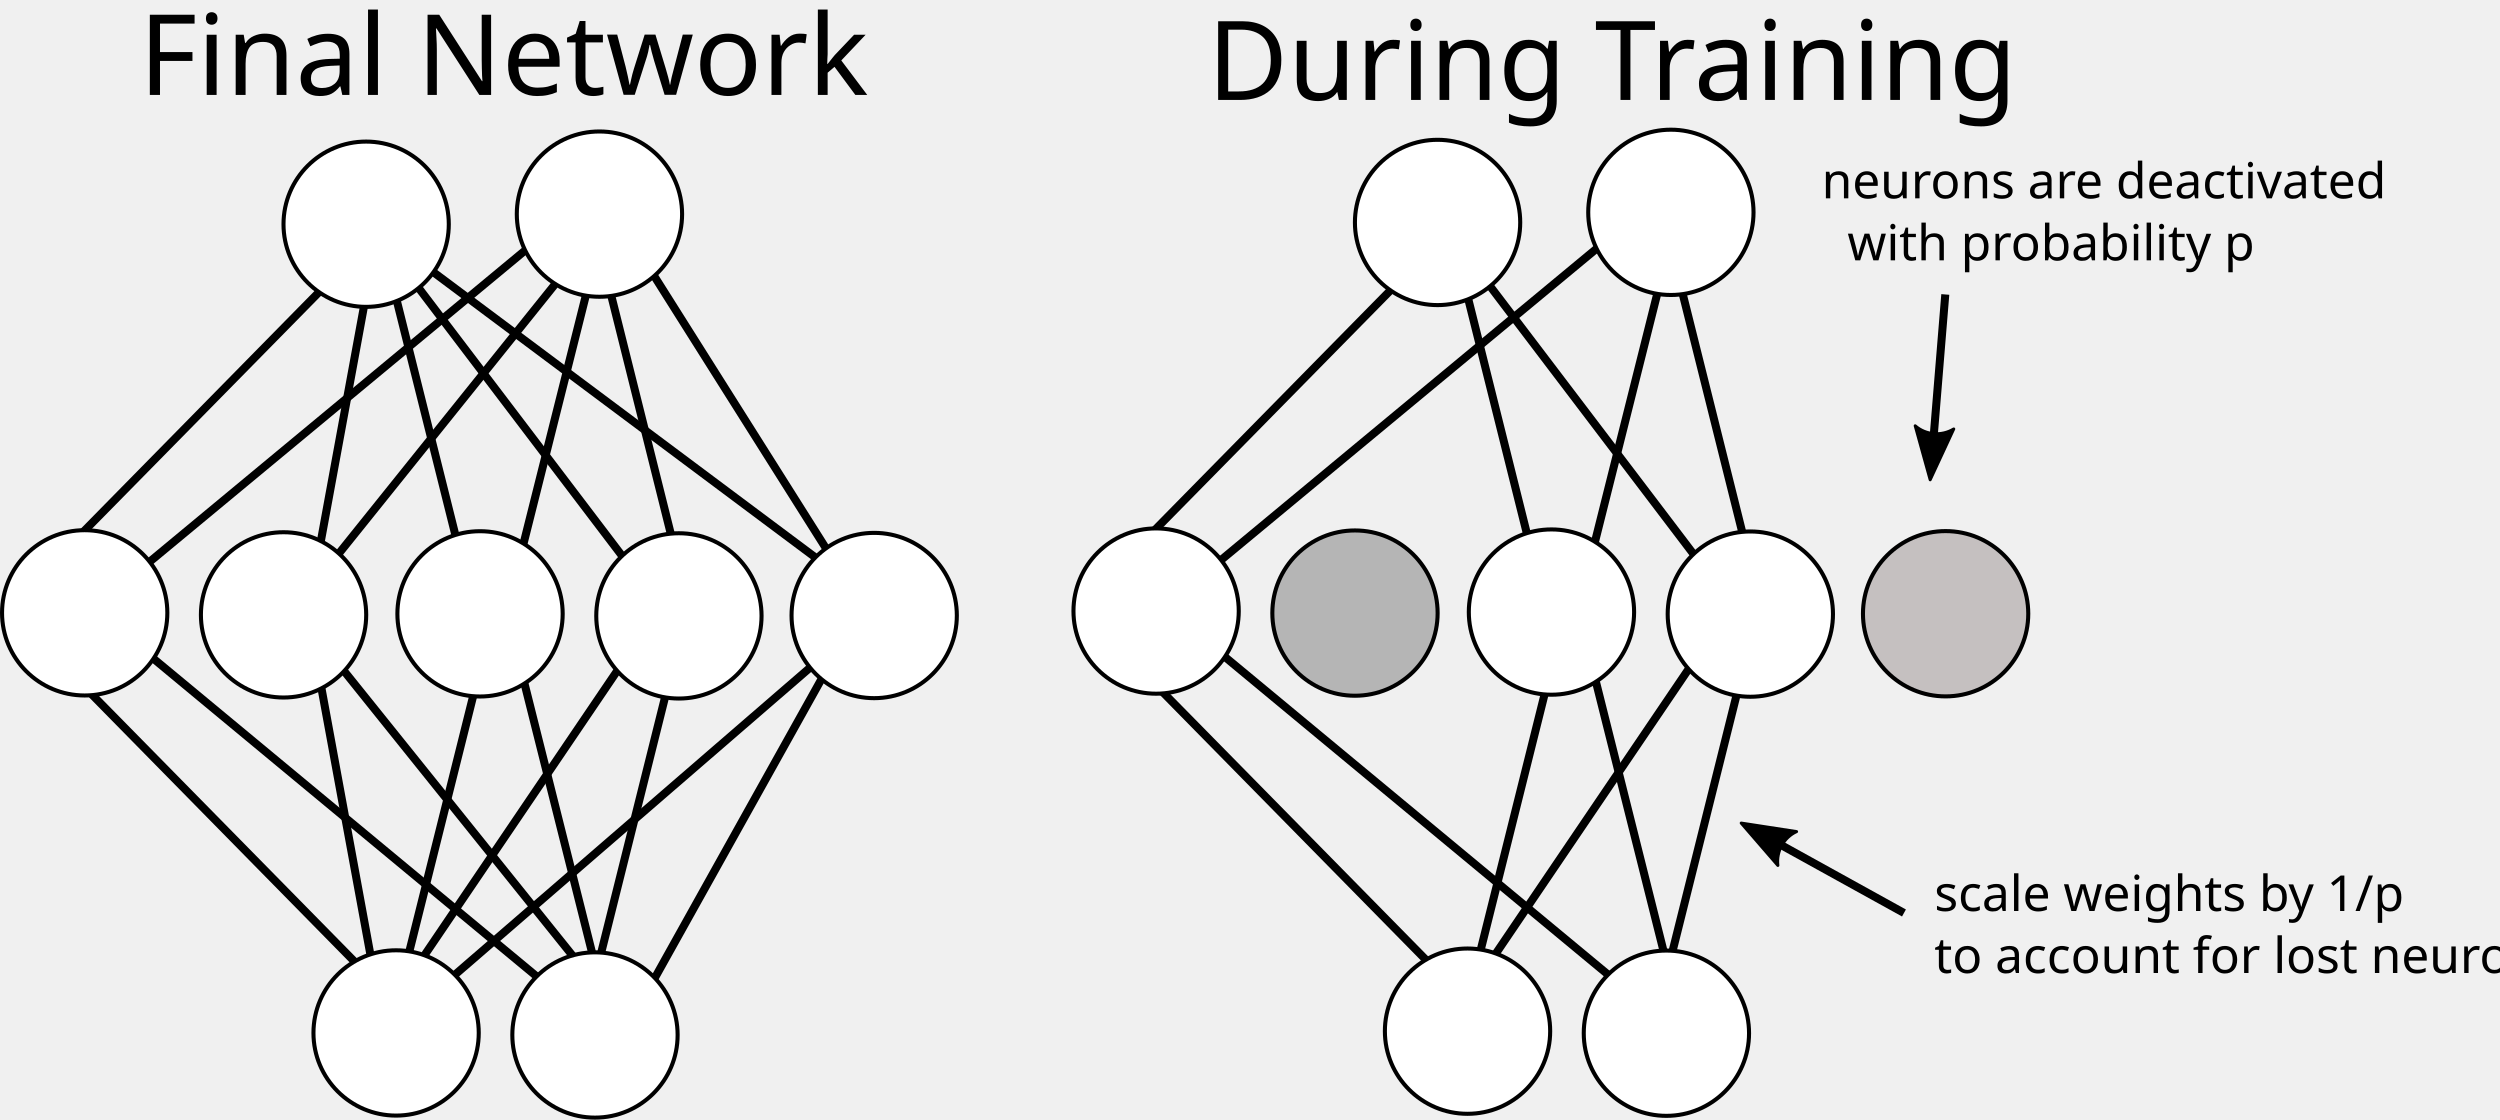
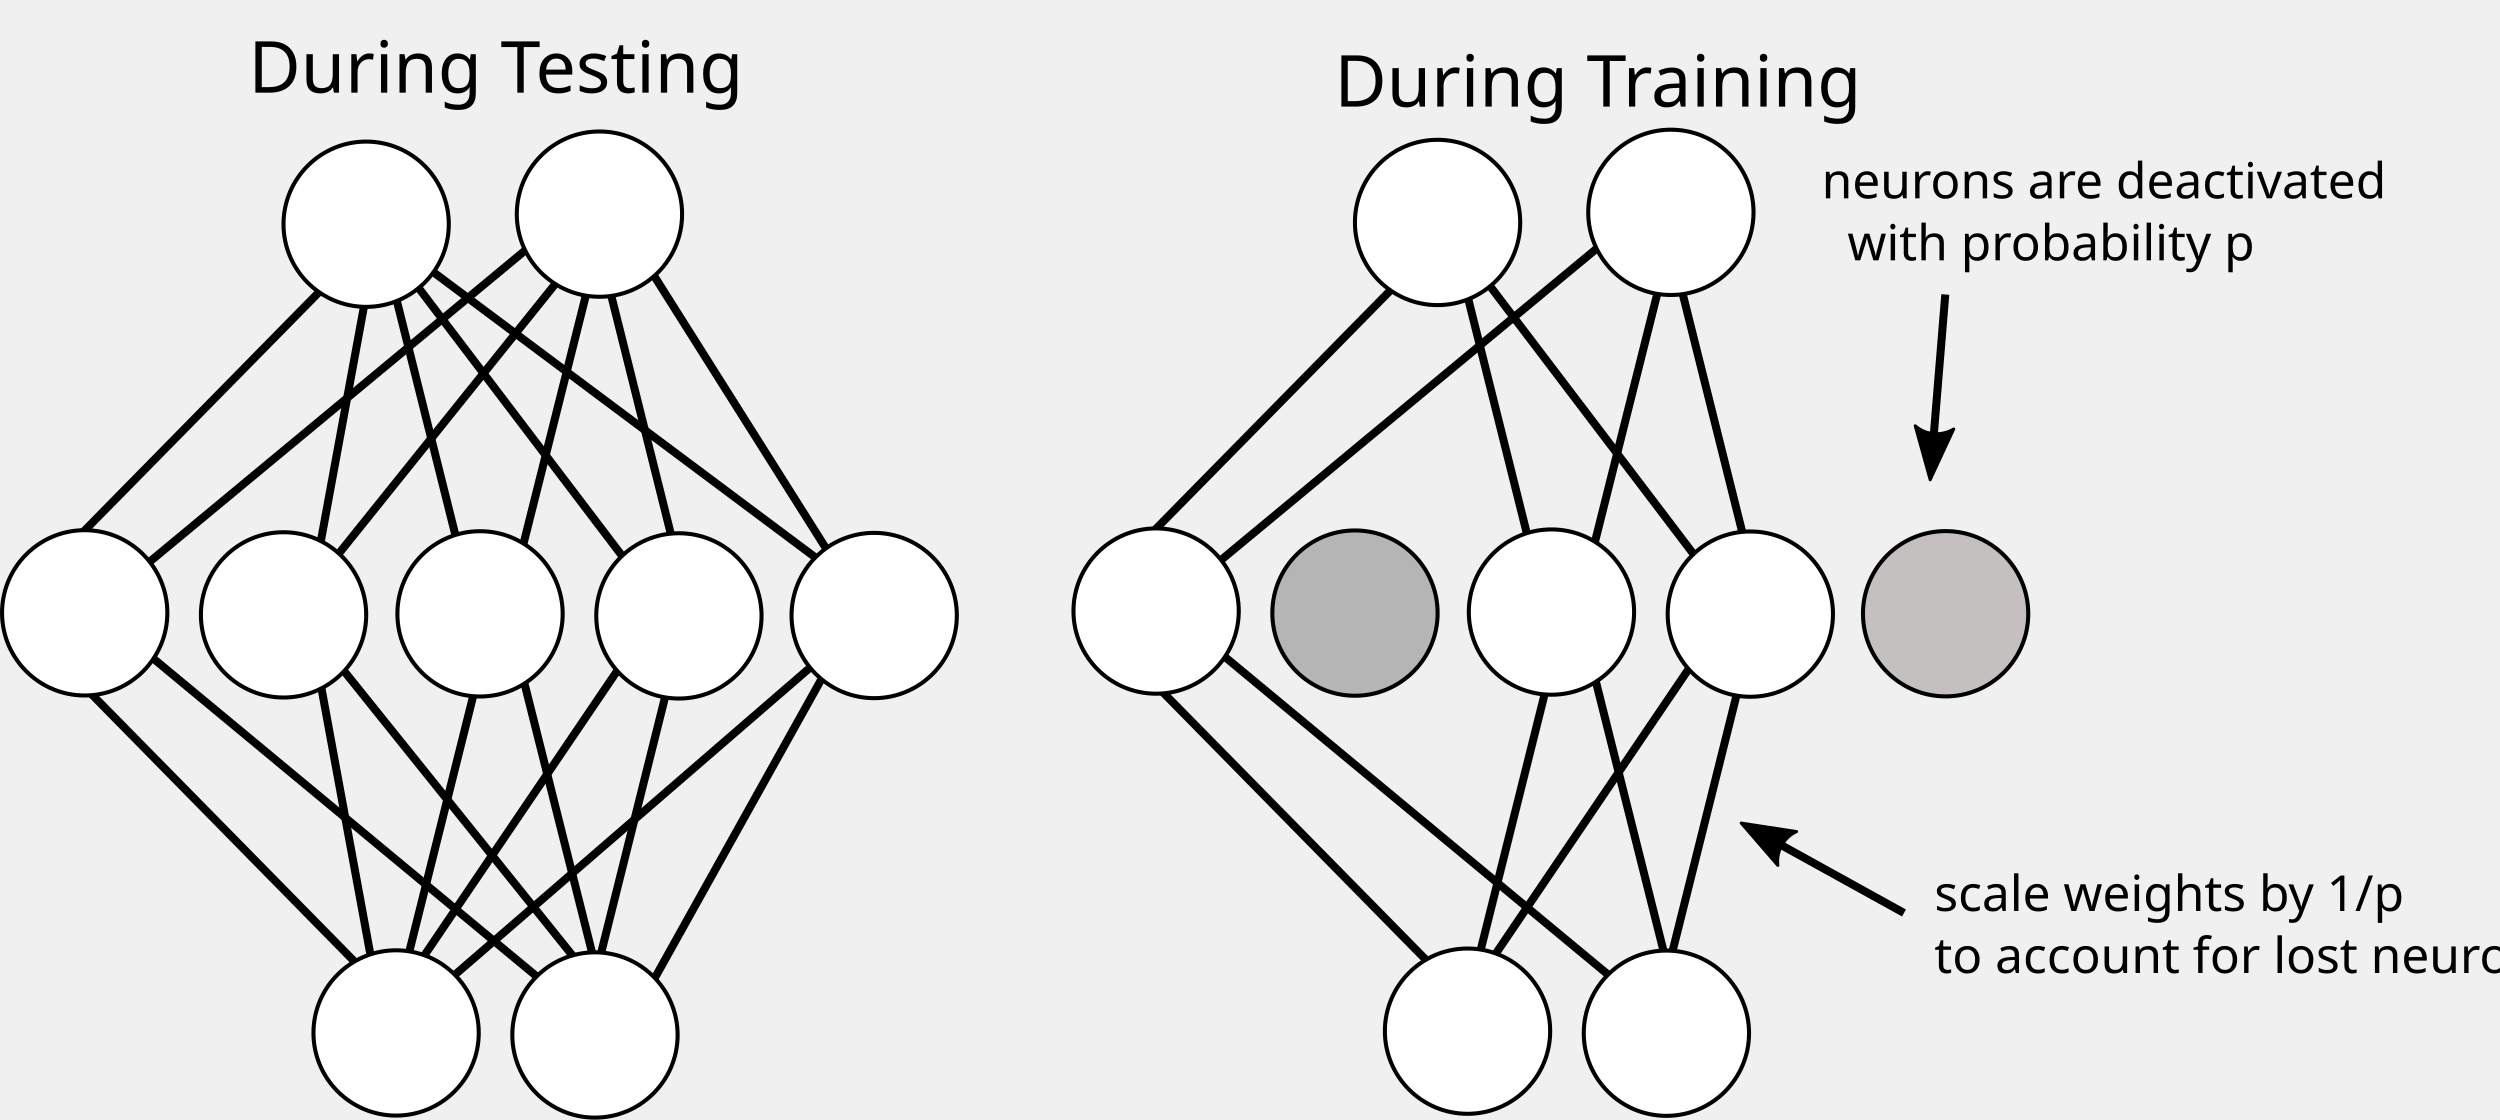
<svg xmlns="http://www.w3.org/2000/svg" width="87.964mm" height="39.396mm" viewBox="0 0 311.685 139.594" id="svg2" version="1.1">
  <defs id="defs4">
    <marker orient="auto" refY="0" refX="0" id="Arrow2Mstart" style="overflow:visible">
      <path id="path4548" style="fill:#000000;fill-opacity:1;fill-rule:evenodd;stroke:#000000;stroke-width:0.625;stroke-linejoin:round;stroke-opacity:1" d="M 8.719,4.034 -2.207,0.016 8.719,-4.002 c -1.745,2.372 -1.735,5.617 -6e-7,8.035 z" transform="scale(0.6,0.6)" />
    </marker>
    <marker orient="auto" refY="0" refX="0" id="Arrow2Mstart-3" style="overflow:visible">
      <path id="path4548-7" style="fill:#000000;fill-opacity:1;fill-rule:evenodd;stroke:#000000;stroke-width:0.625;stroke-linejoin:round;stroke-opacity:1" d="M 8.719,4.034 -2.207,0.016 8.719,-4.002 c -1.745,2.372 -1.735,5.617 -6e-7,8.035 z" transform="scale(0.6,0.6)" />
    </marker>
  </defs>
  <g id="layer1" transform="translate(-118.0269,-484.5417)">
    <path style="fill:none;fill-rule:evenodd;stroke:#000000;stroke-width:1px;stroke-linecap:butt;stroke-linejoin:miter;stroke-opacity:1" d="M 192.449,612.506 131.84,562.251" id="path4307-9" />
    <path style="fill:none;fill-rule:evenodd;stroke:#000000;stroke-width:1px;stroke-linecap:butt;stroke-linejoin:miter;stroke-opacity:1" d="m 122.243,563.766 44.447,45.204" id="path4297-2" />
    <path style="fill:none;fill-rule:evenodd;stroke:#000000;stroke-width:1px;stroke-linecap:butt;stroke-linejoin:miter;stroke-opacity:1" d="m 164.922,607.455 -8.586,-46.72" id="path4299-2" />
    <path style="fill:none;fill-rule:evenodd;stroke:#000000;stroke-width:1px;stroke-linecap:butt;stroke-linejoin:miter;stroke-opacity:1" d="m 166.564,610.107 33.966,-50.129" id="path4303-8" />
    <path style="fill:none;fill-rule:evenodd;stroke:#000000;stroke-width:1px;stroke-linecap:butt;stroke-linejoin:miter;stroke-opacity:1" d="m 169.342,610.738 56.947,-49.245" id="path4305-9" />
    <path style="fill:none;fill-rule:evenodd;stroke:#000000;stroke-width:1px;stroke-linecap:butt;stroke-linejoin:miter;stroke-opacity:1" d="M 195.479,611.243 153.305,558.716" id="path4309-7" />
    <path style="fill:none;fill-rule:evenodd;stroke:#000000;stroke-width:1px;stroke-linecap:butt;stroke-linejoin:miter;stroke-opacity:1" d="M 194.469,613.769 180.579,558.463" id="path4311-3" />
    <path style="fill:none;fill-rule:evenodd;stroke:#000000;stroke-width:1px;stroke-linecap:butt;stroke-linejoin:miter;stroke-opacity:1" d="M 190.176,614.526 203.813,559.978" id="path4313-6" />
    <path style="fill:none;fill-rule:evenodd;stroke:#000000;stroke-width:1px;stroke-linecap:butt;stroke-linejoin:miter;stroke-opacity:1" d="M 194.469,615.789 225.026,560.988" id="path4315-1" />
    <path style="fill:none;fill-rule:evenodd;stroke:#000000;stroke-width:1px;stroke-linecap:butt;stroke-linejoin:miter;stroke-opacity:1" d="m 192.687,508.143 -60.609,50.255" id="path4307" />
    <path style="fill:none;fill-rule:evenodd;stroke:#000000;stroke-width:1px;stroke-linecap:butt;stroke-linejoin:miter;stroke-opacity:1" d="m 122.481,556.882 44.447,-45.204" id="path4297" />
    <path style="fill:none;fill-rule:evenodd;stroke:#000000;stroke-width:1px;stroke-linecap:butt;stroke-linejoin:miter;stroke-opacity:1" d="m 165.16,513.193 -8.586,46.72" id="path4299" />
    <path style="fill:none;fill-rule:evenodd;stroke:#000000;stroke-width:1px;stroke-linecap:butt;stroke-linejoin:miter;stroke-opacity:1" d="m 165.918,515.719 12.122,48.487" id="path4301" />
    <path style="fill:none;fill-rule:evenodd;stroke:#000000;stroke-width:1px;stroke-linecap:butt;stroke-linejoin:miter;stroke-opacity:1" d="m 164.907,513.446 35.86,47.225" id="path4303" />
    <path style="fill:none;fill-rule:evenodd;stroke:#000000;stroke-width:1px;stroke-linecap:butt;stroke-linejoin:miter;stroke-opacity:1" d="m 166.675,514.456 59.852,44.699" id="path4305" />
    <path style="fill:none;fill-rule:evenodd;stroke:#000000;stroke-width:1px;stroke-linecap:butt;stroke-linejoin:miter;stroke-opacity:1" d="m 195.717,509.405 -42.174,52.528" id="path4309" />
    <path style="fill:none;fill-rule:evenodd;stroke:#000000;stroke-width:1px;stroke-linecap:butt;stroke-linejoin:miter;stroke-opacity:1" d="m 194.707,506.88 -13.89,55.306" id="path4311" />
    <path style="fill:none;fill-rule:evenodd;stroke:#000000;stroke-width:1px;stroke-linecap:butt;stroke-linejoin:miter;stroke-opacity:1" d="m 190.414,506.122 13.637,54.548" id="path4313" />
    <path style="fill:none;fill-rule:evenodd;stroke:#000000;stroke-width:1px;stroke-linecap:butt;stroke-linejoin:miter;stroke-opacity:1" d="m 194.202,510.415 31.062,49.245" id="path4315" />
    <circle style="fill:#ffffff;fill-opacity:1;stroke:#000000;stroke-width:0.507;stroke-miterlimit:4;stroke-dasharray:none;stroke-dashoffset:0;stroke-opacity:1" id="path4136" cx="128.584" cy="560.947" r="10.304" />
    <circle style="fill:#ffffff;fill-opacity:1;stroke:#000000;stroke-width:0.507;stroke-miterlimit:4;stroke-dasharray:none;stroke-dashoffset:0;stroke-opacity:1" id="path4136-3" cx="153.378" cy="561.201" r="10.304" />
    <path style="fill:none;fill-rule:evenodd;stroke:#000000;stroke-width:1px;stroke-linecap:butt;stroke-linejoin:miter;stroke-opacity:1" d="m 166.675,612.693 c 12.627,-50.508 12.627,-50.508 12.627,-50.508" id="path4389" />
    <circle style="fill:#ffffff;fill-opacity:1;stroke:#000000;stroke-width:0.507;stroke-miterlimit:4;stroke-dasharray:none;stroke-dashoffset:0;stroke-opacity:1" id="path4136-35" cx="177.874" cy="561.074" r="10.304" />
    <circle style="fill:#ffffff;fill-opacity:1;stroke:#000000;stroke-width:0.507;stroke-miterlimit:4;stroke-dasharray:none;stroke-dashoffset:0;stroke-opacity:1" id="path4136-3-6" cx="202.668" cy="561.328" r="10.304" />
    <circle style="fill:#ffffff;fill-opacity:1;stroke:#000000;stroke-width:0.507;stroke-miterlimit:4;stroke-dasharray:none;stroke-dashoffset:0;stroke-opacity:1" id="path4136-2" cx="227.015" cy="561.281" r="10.304" />
    <circle style="fill:#ffffff;fill-opacity:1;stroke:#000000;stroke-width:0.507;stroke-miterlimit:4;stroke-dasharray:none;stroke-dashoffset:0;stroke-opacity:1" id="path4136-7" cx="163.675" cy="512.497" r="10.304" />
    <circle style="fill:#ffffff;fill-opacity:1;stroke:#000000;stroke-width:0.507;stroke-miterlimit:4;stroke-dasharray:none;stroke-dashoffset:0;stroke-opacity:1" id="path4136-3-0" cx="192.762" cy="511.237" r="10.304" />
    <circle style="fill:#ffffff;fill-opacity:1;stroke:#000000;stroke-width:0.507;stroke-miterlimit:4;stroke-dasharray:none;stroke-dashoffset:0;stroke-opacity:1" id="path4136-7-8" cx="167.41" cy="613.324" r="10.304" />
    <circle style="fill:#ffffff;fill-opacity:1;stroke:#000000;stroke-width:0.507;stroke-miterlimit:4;stroke-dasharray:none;stroke-dashoffset:0;stroke-opacity:1" id="path4136-3-0-7" cx="192.204" cy="613.578" r="10.304" />
    <path style="fill:none;fill-rule:evenodd;stroke:#000000;stroke-width:1px;stroke-linecap:butt;stroke-linejoin:miter;stroke-opacity:1" d="M 326.029,612.285 265.42,562.03" id="path4307-9-2" />
    <path style="fill:none;fill-rule:evenodd;stroke:#000000;stroke-width:1px;stroke-linecap:butt;stroke-linejoin:miter;stroke-opacity:1" d="m 255.823,563.545 44.447,45.204" id="path4297-2-9" />
    <path style="fill:none;fill-rule:evenodd;stroke:#000000;stroke-width:1px;stroke-linecap:butt;stroke-linejoin:miter;stroke-opacity:1" d="m 300.144,609.885 33.966,-50.129" id="path4303-8-1" />
    <path style="fill:none;fill-rule:evenodd;stroke:#000000;stroke-width:1px;stroke-linecap:butt;stroke-linejoin:miter;stroke-opacity:1" d="M 328.049,613.547 314.16,558.241" id="path4311-3-7" />
    <path style="fill:none;fill-rule:evenodd;stroke:#000000;stroke-width:1px;stroke-linecap:butt;stroke-linejoin:miter;stroke-opacity:1" d="m 323.756,614.305 13.637,-54.548" id="path4313-6-8" />
    <path style="fill:none;fill-rule:evenodd;stroke:#000000;stroke-width:1px;stroke-linecap:butt;stroke-linejoin:miter;stroke-opacity:1" d="m 326.267,507.921 -60.609,50.255" id="path4307-5" />
    <path style="fill:none;fill-rule:evenodd;stroke:#000000;stroke-width:1px;stroke-linecap:butt;stroke-linejoin:miter;stroke-opacity:1" d="m 256.061,556.661 44.447,-45.204" id="path4297-0" />
    <path style="fill:none;fill-rule:evenodd;stroke:#000000;stroke-width:1px;stroke-linecap:butt;stroke-linejoin:miter;stroke-opacity:1" d="m 299.498,515.497 12.122,48.487" id="path4301-6" />
    <path style="fill:none;fill-rule:evenodd;stroke:#000000;stroke-width:1px;stroke-linecap:butt;stroke-linejoin:miter;stroke-opacity:1" d="m 298.487,513.224 35.86,47.225" id="path4303-1" />
    <path style="fill:none;fill-rule:evenodd;stroke:#000000;stroke-width:1px;stroke-linecap:butt;stroke-linejoin:miter;stroke-opacity:1" d="M 328.287,506.658 314.397,561.964" id="path4311-32" />
    <path style="fill:none;fill-rule:evenodd;stroke:#000000;stroke-width:1px;stroke-linecap:butt;stroke-linejoin:miter;stroke-opacity:1" d="m 323.994,505.901 13.637,54.548" id="path4313-0" />
    <circle style="fill:#ffffff;fill-opacity:1;stroke:#000000;stroke-width:0.507;stroke-miterlimit:4;stroke-dasharray:none;stroke-dashoffset:0;stroke-opacity:1" id="path4136-1" cx="262.164" cy="560.725" r="10.304" />
    <circle style="fill:#b5b5b5;fill-opacity:1;stroke:#000000;stroke-width:0.507;stroke-miterlimit:4;stroke-dasharray:none;stroke-dashoffset:0;stroke-opacity:1" id="path4136-3-5" cx="286.958" cy="560.979" r="10.304" />
    <path style="fill:none;fill-rule:evenodd;stroke:#000000;stroke-width:1px;stroke-linecap:butt;stroke-linejoin:miter;stroke-opacity:1" d="M 300.255,612.472 C 312.882,561.964 312.882,561.964 312.882,561.964" id="path4389-5" />
    <circle style="fill:#ffffff;fill-opacity:1;stroke:#000000;stroke-width:0.507;stroke-miterlimit:4;stroke-dasharray:none;stroke-dashoffset:0;stroke-opacity:1" id="path4136-35-4" cx="311.454" cy="560.852" r="10.304" />
    <circle style="fill:#ffffff;fill-opacity:1;stroke:#000000;stroke-width:0.507;stroke-miterlimit:4;stroke-dasharray:none;stroke-dashoffset:0;stroke-opacity:1" id="path4136-3-6-7" cx="336.248" cy="561.106" r="10.304" />
    <circle style="fill:#c5c0c0;fill-opacity:1;stroke:#000000;stroke-width:0.507;stroke-miterlimit:4;stroke-dasharray:none;stroke-dashoffset:0;stroke-opacity:1" id="path4136-2-6" cx="360.595" cy="561.06" r="10.304" />
    <circle style="fill:#ffffff;fill-opacity:1;stroke:#000000;stroke-width:0.507;stroke-miterlimit:4;stroke-dasharray:none;stroke-dashoffset:0;stroke-opacity:1" id="path4136-7-5" cx="297.255" cy="512.276" r="10.304" />
    <circle style="fill:#ffffff;fill-opacity:1;stroke:#000000;stroke-width:0.507;stroke-miterlimit:4;stroke-dasharray:none;stroke-dashoffset:0;stroke-opacity:1" id="path4136-3-0-6" cx="326.342" cy="511.015" r="10.304" />
    <circle style="fill:#ffffff;fill-opacity:1;stroke:#000000;stroke-width:0.507;stroke-miterlimit:4;stroke-dasharray:none;stroke-dashoffset:0;stroke-opacity:1" id="path4136-7-8-9" cx="300.99" cy="613.102" r="10.304" />
    <circle style="fill:#ffffff;fill-opacity:1;stroke:#000000;stroke-width:0.507;stroke-miterlimit:4;stroke-dasharray:none;stroke-dashoffset:0;stroke-opacity:1" id="path4136-3-0-7-3" cx="325.784" cy="613.356" r="10.304" />
-     <text xml:space="preserve" style="font-style:normal;font-weight:normal;font-size:13.996px;line-height:125%;font-family:sans-serif;letter-spacing:0px;word-spacing:0px;fill:#000000;fill-opacity:1;stroke:none;stroke-width:1px;stroke-linecap:butt;stroke-linejoin:miter;stroke-opacity:1" x="135.347" y="496.377" id="text4490">
-       <tspan id="tspan4492" x="135.347" y="496.377">Final Network</tspan>
-     </text>
    <text xml:space="preserve" style="font-style:normal;font-weight:normal;font-size:6.186px;line-height:125%;font-family:sans-serif;letter-spacing:0px;word-spacing:0px;fill:#000000;fill-opacity:1;stroke:none;stroke-width:1px;stroke-linecap:butt;stroke-linejoin:miter;stroke-opacity:1" x="359.192" y="598.118" id="text4494">
      <tspan id="tspan4496" x="359.192" y="598.118" style="font-style:normal;font-variant:normal;font-weight:normal;font-stretch:normal;font-family:MathJax_Main;-inkscape-font-specification:MathJax_Main">scale weights by 1/p</tspan>
      <tspan x="359.192" y="605.85" style="font-style:normal;font-variant:normal;font-weight:normal;font-stretch:normal;font-family:MathJax_Main;-inkscape-font-specification:MathJax_Main" id="tspan5423">to account for lost neurons</tspan>
    </text>
    <text xml:space="preserve" style="font-style:normal;font-weight:normal;font-size:6.186px;line-height:125%;font-family:sans-serif;letter-spacing:0px;word-spacing:0px;fill:#000000;fill-opacity:1;stroke:none;stroke-width:1px;stroke-linecap:butt;stroke-linejoin:miter;stroke-opacity:1" x="345.135" y="509.266" id="text4494-7">
      <tspan id="tspan4496-2" x="345.135" y="509.266" style="font-style:normal;font-variant:normal;font-weight:normal;font-stretch:normal;font-family:MathJax_Main;-inkscape-font-specification:MathJax_Main">neurons are deactivated</tspan>
      <tspan x="345.135" y="516.998" style="font-style:normal;font-variant:normal;font-weight:normal;font-stretch:normal;font-family:MathJax_Main;-inkscape-font-specification:MathJax_Main" id="tspan4516">  with probability p</tspan>
    </text>
    <path style="fill:none;fill-rule:evenodd;stroke:#000000;stroke-width:1px;stroke-linecap:butt;stroke-linejoin:miter;stroke-opacity:1;marker-start:url(#Arrow2Mstart)" d="m 358.769,543.039 1.786,-21.786" id="path4946" />
    <path style="fill:none;fill-rule:evenodd;stroke:#000000;stroke-width:1px;stroke-linecap:butt;stroke-linejoin:miter;stroke-opacity:1;marker-start:url(#Arrow2Mstart-3)" d="m 336.274,587.791 19.129,10.577" id="path4946-2" />
-     <text xml:space="preserve" style="font-style:normal;font-weight:normal;font-size:40px;line-height:125%;font-family:sans-serif;letter-spacing:0px;word-spacing:0px;fill:#000000;fill-opacity:1;stroke:none;stroke-width:1px;stroke-linecap:butt;stroke-linejoin:miter;stroke-opacity:1" x="268.571" y="497.005" id="text5419">
-       <tspan id="tspan5421" x="268.571" y="497.005" style="font-size:13.75px">During Training</tspan>
+     <text xml:space="preserve" style="font-style:normal;font-weight:normal;font-size:31.826px;line-height:125%;font-family:sans-serif;letter-spacing:0px;word-spacing:0px;fill:#000000;fill-opacity:1;stroke:none;stroke-width:1px;stroke-linecap:butt;stroke-linejoin:miter;stroke-opacity:1" x="284.387" y="497.839" id="text5419">
+       <tspan id="tspan5421" x="284.387" y="497.839" style="font-size:8.951px">During Training</tspan>
+     </text>
+     <text xml:space="preserve" style="font-style:normal;font-weight:normal;font-size:31.826px;line-height:125%;font-family:sans-serif;letter-spacing:0px;word-spacing:0px;fill:#000000;fill-opacity:1;stroke:none;stroke-width:1px;stroke-linecap:butt;stroke-linejoin:miter;stroke-opacity:1" x="148.994" y="496.093" id="text5419-3">
+       <tspan id="tspan5421-6" x="148.994" y="496.093" style="font-size:8.951px">During Testing</tspan>
    </text>
  </g>
</svg>
